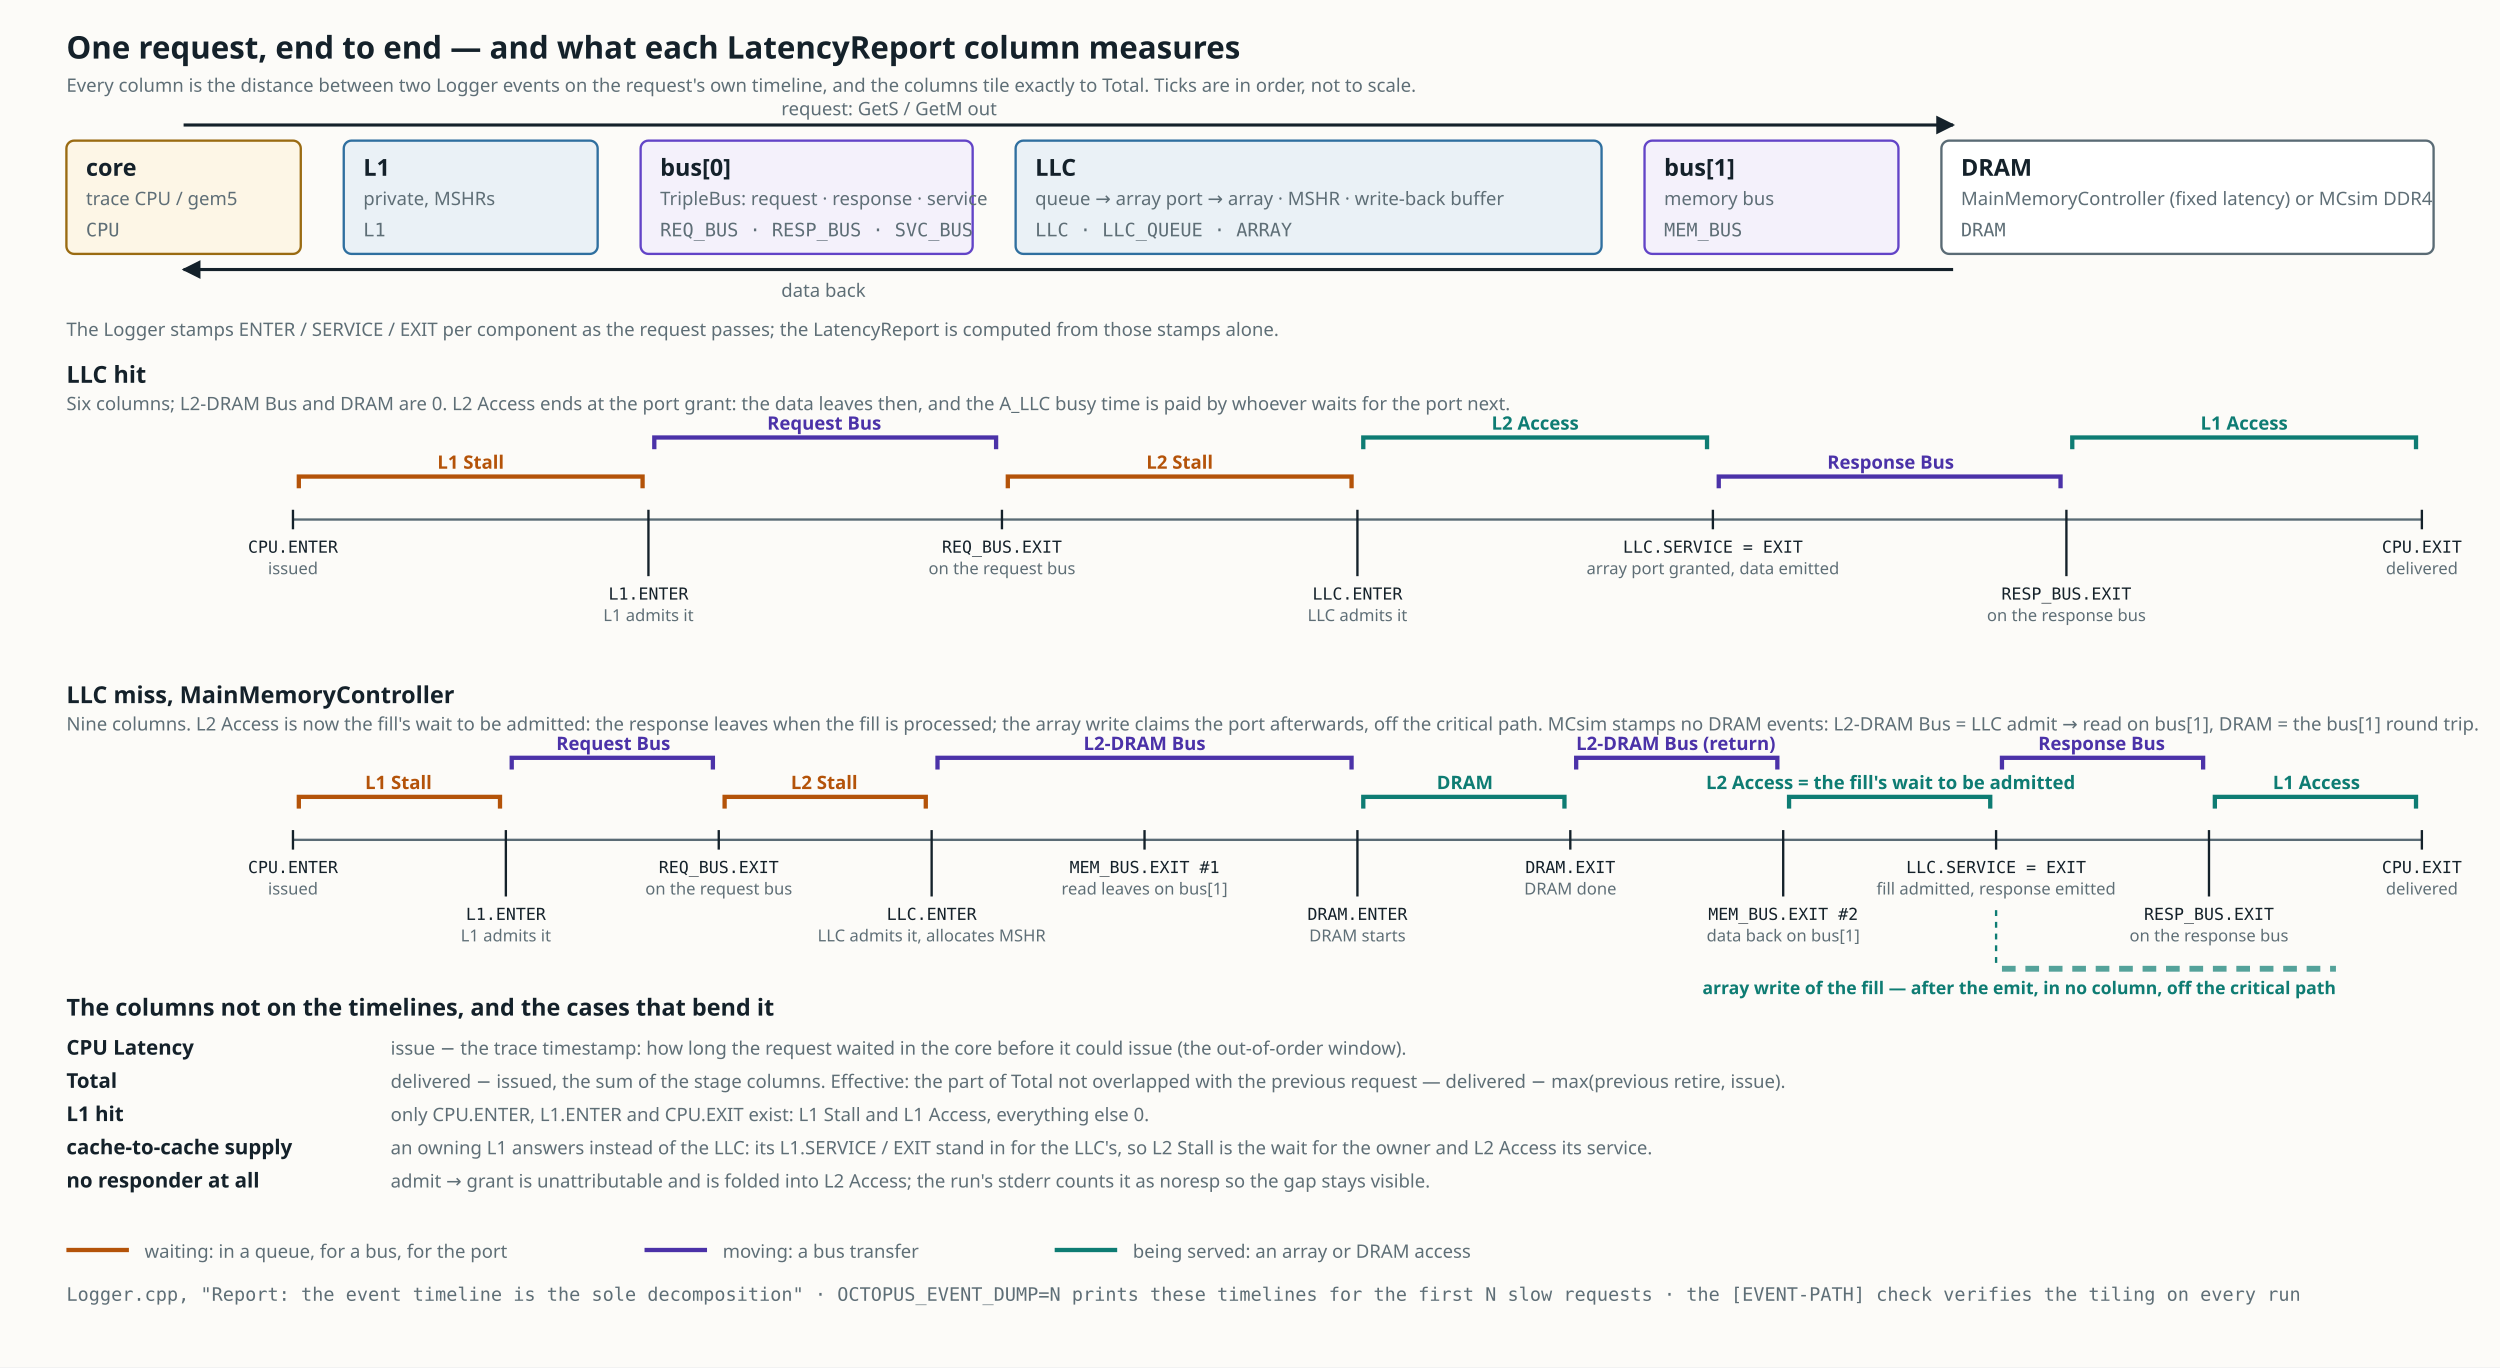
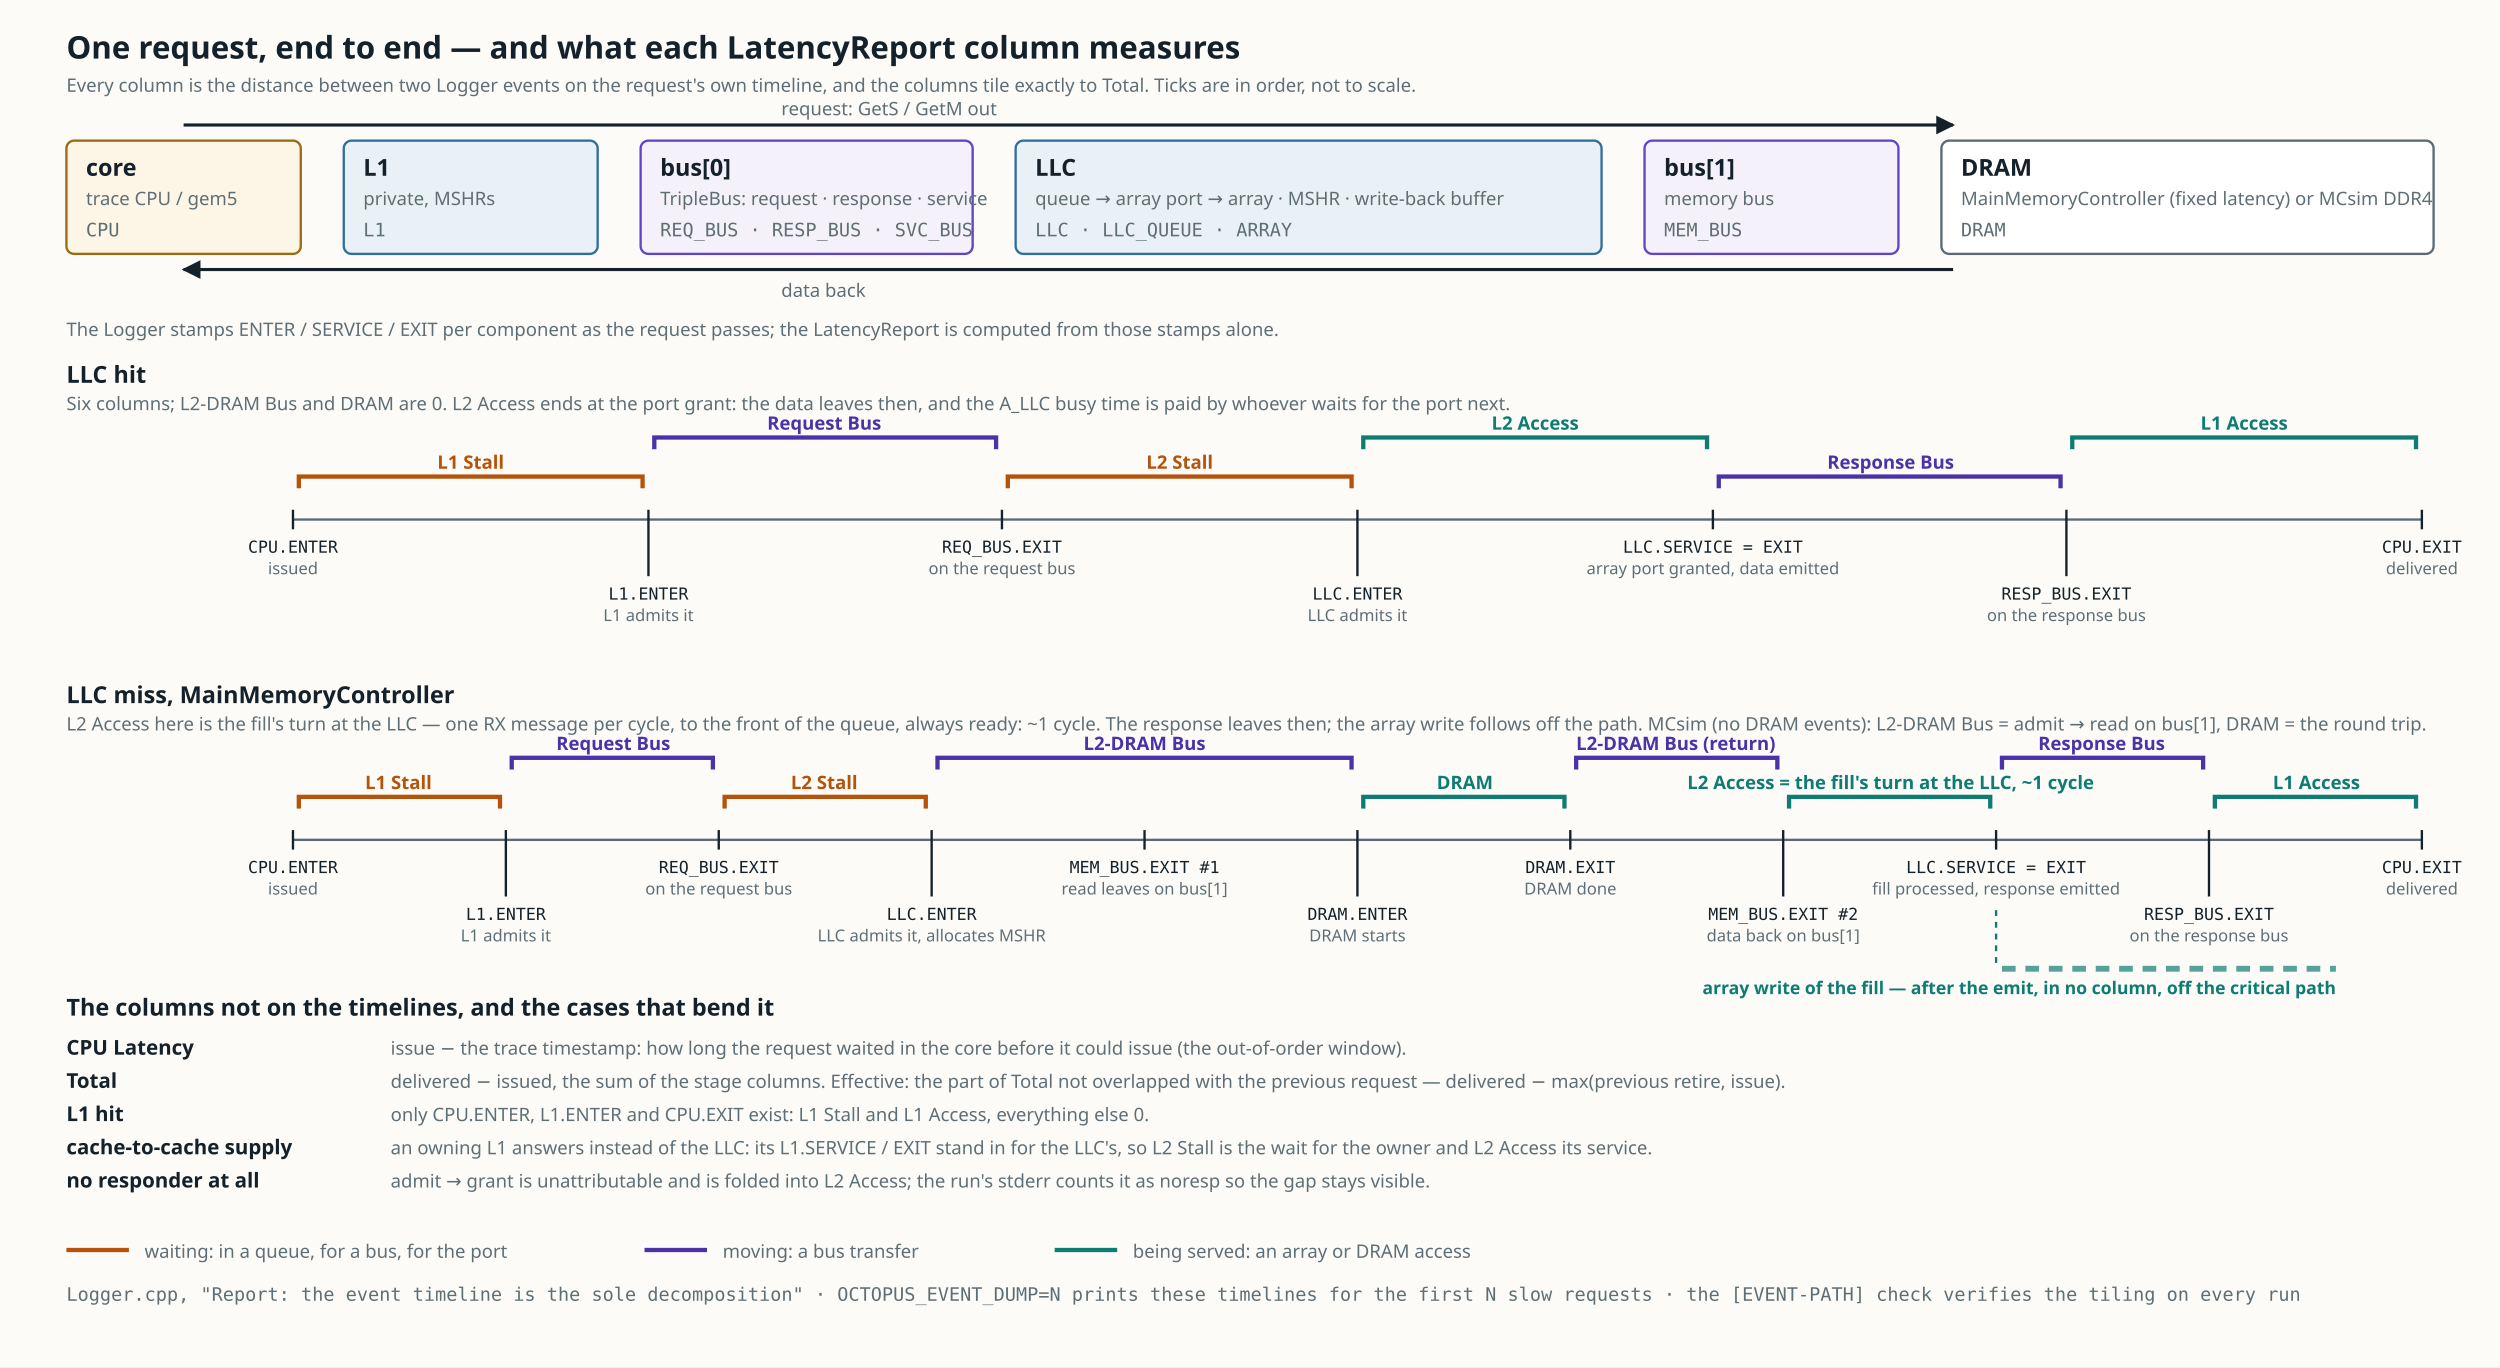
<svg xmlns="http://www.w3.org/2000/svg" viewBox="0 0 1280 700" width="1280" height="700" font-family="'IBM Plex Sans','Segoe UI',system-ui,sans-serif" role="img" aria-label="One memory request end to end through the Octopus system, with the nine LatencyReport columns bracketed between the Logger events that bound them, for an LLC hit and for an LLC miss">
  <defs>
    <marker id="a" viewBox="0 0 10 10" refX="9" refY="5" markerWidth="6" markerHeight="6" orient="auto-start-reverse">
      <path d="M0 0 L10 5 L0 10 z" fill="#14212A" />
    </marker>
  </defs>
  <style>
    .blk { fill:#FFFFFF; stroke:#5A6B75; stroke-width:1.2 }
    .mem { fill:#EAF1F6; stroke:#2F6F9F; stroke-width:1.2 }
    .io  { fill:#F4F1FB; stroke:#6244C7; stroke-width:1.2 }
    .cpu { fill:#FDF6E6; stroke:#9A6B12; stroke-width:1.2 }
    .ttl { font-size:12px; fill:#14212A; font-weight:600 }
    .lbl { font-size:10.5px; fill:#14212A; font-weight:600 }
    .sub { font-size:9.5px; fill:#5E6E76 }
    .mono{ font-family:'IBM Plex Mono',monospace }
    .wire{ stroke:#14212A; stroke-width:1.6; fill:none }
    .axis{ stroke:#5A6B75; stroke-width:1.2; fill:none }
    .tick{ stroke:#14212A; stroke-width:1.2 }
    .ev  { font-size:8.5px; fill:#14212A; font-family:'IBM Plex Mono',monospace; text-anchor:middle }
    .evd { font-size:8.5px; fill:#5E6E76; text-anchor:middle }
    .br  { stroke-width:2.2; fill:none }
    .brt { font-size:9.5px; font-weight:600; text-anchor:middle }
  </style>
  <rect width="1280" height="700" fill="#FCFBF8" />
  <text x="34" y="30" font-size="16" font-weight="700" fill="#14212A">One request, end to end — and what each LatencyReport column measures</text>
  <text x="34" y="47" class="sub">Every column is the distance between two Logger events on the request's own timeline, and the columns tile exactly to Total. Ticks are in order, not to scale.</text>
  <rect x="34" y="72" width="120" height="58" rx="4" class="cpu" />
  <text x="44" y="90" class="ttl">core</text>
  <text x="44" y="105" class="sub">trace CPU / gem5</text>
  <text x="44" y="121" class="sub mono">CPU</text>
  <rect x="176" y="72" width="130" height="58" rx="4" class="mem" />
  <text x="186" y="90" class="ttl">L1</text>
  <text x="186" y="105" class="sub">private, MSHRs</text>
  <text x="186" y="121" class="sub mono">L1</text>
  <rect x="328" y="72" width="170" height="58" rx="4" class="io" />
  <text x="338" y="90" class="ttl">bus[0]</text>
  <text x="338" y="105" class="sub">TripleBus: request · response · service</text>
  <text x="338" y="121" class="sub mono">REQ_BUS · RESP_BUS · SVC_BUS</text>
  <rect x="520" y="72" width="300" height="58" rx="4" class="mem" />
  <text x="530" y="90" class="ttl">LLC</text>
  <text x="530" y="105" class="sub">queue → array port → array · MSHR · write-back buffer</text>
  <text x="530" y="121" class="sub mono">LLC · LLC_QUEUE · ARRAY</text>
  <rect x="842" y="72" width="130" height="58" rx="4" class="io" />
  <text x="852" y="90" class="ttl">bus[1]</text>
  <text x="852" y="105" class="sub">memory bus</text>
  <text x="852" y="121" class="sub mono">MEM_BUS</text>
  <rect x="994" y="72" width="252" height="58" rx="4" class="blk" />
  <text x="1004" y="90" class="ttl">DRAM</text>
  <text x="1004" y="105" class="sub">MainMemoryController (fixed latency) or MCsim DDR4</text>
  <text x="1004" y="121" class="sub mono">DRAM</text>
  <path d="M94 64 L1000 64" class="wire" marker-end="url(#a)" />
  <text x="400" y="59" class="sub">request: GetS / GetM out</text>
  <path d="M1000 138 L94 138" class="wire" marker-end="url(#a)" />
  <text x="400" y="152" class="sub">data back</text>
  <text x="34" y="172" class="sub">The Logger stamps ENTER / SERVICE / EXIT per component as the request passes; the LatencyReport is computed from those stamps alone.</text>
  <text x="34" y="196" class="ttl">LLC hit</text>
  <text x="34" y="210" class="sub">Six columns; L2-DRAM Bus and DRAM are 0. L2 Access ends at the port grant: the data leaves then, and the A_LLC busy time is paid by whoever waits for the port next.</text>
  <line x1="150" y1="266" x2="1240" y2="266" class="axis" />
  <line x1="150" y1="261" x2="150" y2="271" class="tick" />
  <text x="150" y="283" class="ev">CPU.ENTER</text>
  <text x="150" y="294" class="evd">issued</text>
  <line x1="332" y1="261" x2="332" y2="295" class="tick" />
  <text x="332" y="307" class="ev">L1.ENTER</text>
  <text x="332" y="318" class="evd">L1 admits it</text>
  <line x1="513" y1="261" x2="513" y2="271" class="tick" />
  <text x="513" y="283" class="ev">REQ_BUS.EXIT</text>
  <text x="513" y="294" class="evd">on the request bus</text>
  <line x1="695" y1="261" x2="695" y2="295" class="tick" />
  <text x="695" y="307" class="ev">LLC.ENTER</text>
  <text x="695" y="318" class="evd">LLC admits it</text>
  <line x1="877" y1="261" x2="877" y2="271" class="tick" />
  <text x="877" y="283" class="ev">LLC.SERVICE = EXIT</text>
  <text x="877" y="294" class="evd">array port granted, data emitted</text>
  <line x1="1058" y1="261" x2="1058" y2="295" class="tick" />
  <text x="1058" y="307" class="ev">RESP_BUS.EXIT</text>
  <text x="1058" y="318" class="evd">on the response bus</text>
  <line x1="1240" y1="261" x2="1240" y2="271" class="tick" />
  <text x="1240" y="283" class="ev">CPU.EXIT</text>
  <text x="1240" y="294" class="evd">delivered</text>
  <path d="M153 250 L153 244 L329 244 L329 250" class="br" stroke="#B45309" />
  <text x="241" y="240" class="brt" fill="#B45309">L1 Stall</text>
  <path d="M335 230 L335 224 L510 224 L510 230" class="br" stroke="#4B32A8" />
  <text x="422" y="220" class="brt" fill="#4B32A8">Request Bus</text>
  <path d="M516 250 L516 244 L692 244 L692 250" class="br" stroke="#B45309" />
  <text x="604" y="240" class="brt" fill="#B45309">L2 Stall</text>
  <path d="M698 230 L698 224 L874 224 L874 230" class="br" stroke="#0E7C73" />
  <text x="786" y="220" class="brt" fill="#0E7C73">L2 Access</text>
  <path d="M880 250 L880 244 L1055 244 L1055 250" class="br" stroke="#4B32A8" />
  <text x="968" y="240" class="brt" fill="#4B32A8">Response Bus</text>
  <path d="M1061 230 L1061 224 L1237 224 L1237 230" class="br" stroke="#0E7C73" />
  <text x="1149" y="220" class="brt" fill="#0E7C73">L1 Access</text>
  <text x="34" y="360" class="ttl">LLC miss, MainMemoryController</text>
-   <text x="34" y="374" class="sub">Nine columns. L2 Access is now the fill's wait to be admitted: the response leaves when the fill is processed; the array write claims the port afterwards, off the critical path. MCsim stamps no DRAM events: L2-DRAM Bus = LLC admit → read on bus[1], DRAM = the bus[1] round trip.</text>
+   <text x="34" y="374" class="sub">L2 Access here is the fill's turn at the LLC — one RX message per cycle, to the front of the queue, always ready: ~1 cycle. The response leaves then; the array write follows off the path. MCsim (no DRAM events): L2-DRAM Bus = admit → read on bus[1], DRAM = the round trip.</text>
  <line x1="150" y1="430" x2="1240" y2="430" class="axis" />
  <line x1="150" y1="425" x2="150" y2="435" class="tick" />
  <text x="150" y="447" class="ev">CPU.ENTER</text>
  <text x="150" y="458" class="evd">issued</text>
  <line x1="259" y1="425" x2="259" y2="459" class="tick" />
  <text x="259" y="471" class="ev">L1.ENTER</text>
  <text x="259" y="482" class="evd">L1 admits it</text>
  <line x1="368" y1="425" x2="368" y2="435" class="tick" />
  <text x="368" y="447" class="ev">REQ_BUS.EXIT</text>
  <text x="368" y="458" class="evd">on the request bus</text>
  <line x1="477" y1="425" x2="477" y2="459" class="tick" />
  <text x="477" y="471" class="ev">LLC.ENTER</text>
  <text x="477" y="482" class="evd">LLC admits it, allocates MSHR</text>
  <line x1="586" y1="425" x2="586" y2="435" class="tick" />
  <text x="586" y="447" class="ev">MEM_BUS.EXIT #1</text>
  <text x="586" y="458" class="evd">read leaves on bus[1]</text>
  <line x1="695" y1="425" x2="695" y2="459" class="tick" />
  <text x="695" y="471" class="ev">DRAM.ENTER</text>
  <text x="695" y="482" class="evd">DRAM starts</text>
  <line x1="804" y1="425" x2="804" y2="435" class="tick" />
  <text x="804" y="447" class="ev">DRAM.EXIT</text>
  <text x="804" y="458" class="evd">DRAM done</text>
  <line x1="913" y1="425" x2="913" y2="459" class="tick" />
  <text x="913" y="471" class="ev">MEM_BUS.EXIT #2</text>
  <text x="913" y="482" class="evd">data back on bus[1]</text>
  <line x1="1022" y1="425" x2="1022" y2="435" class="tick" />
  <text x="1022" y="447" class="ev">LLC.SERVICE = EXIT</text>
-   <text x="1022" y="458" class="evd">fill admitted, response emitted</text>
+   <text x="1022" y="458" class="evd">fill processed, response emitted</text>
  <line x1="1131" y1="425" x2="1131" y2="459" class="tick" />
  <text x="1131" y="471" class="ev">RESP_BUS.EXIT</text>
  <text x="1131" y="482" class="evd">on the response bus</text>
  <line x1="1240" y1="425" x2="1240" y2="435" class="tick" />
  <text x="1240" y="447" class="ev">CPU.EXIT</text>
  <text x="1240" y="458" class="evd">delivered</text>
  <path d="M153 414 L153 408 L256 408 L256 414" class="br" stroke="#B45309" />
  <text x="204" y="404" class="brt" fill="#B45309">L1 Stall</text>
  <path d="M262 394 L262 388 L365 388 L365 394" class="br" stroke="#4B32A8" />
  <text x="314" y="384" class="brt" fill="#4B32A8">Request Bus</text>
  <path d="M371 414 L371 408 L474 408 L474 414" class="br" stroke="#B45309" />
  <text x="422" y="404" class="brt" fill="#B45309">L2 Stall</text>
  <path d="M480 394 L480 388 L692 388 L692 394" class="br" stroke="#4B32A8" />
  <text x="586" y="384" class="brt" fill="#4B32A8">L2-DRAM Bus</text>
  <path d="M698 414 L698 408 L801 408 L801 414" class="br" stroke="#0E7C73" />
  <text x="750" y="404" class="brt" fill="#0E7C73">DRAM</text>
  <path d="M807 394 L807 388 L910 388 L910 394" class="br" stroke="#4B32A8" />
  <text x="858" y="384" class="brt" fill="#4B32A8">L2-DRAM Bus (return)</text>
  <path d="M916 414 L916 408 L1019 408 L1019 414" class="br" stroke="#0E7C73" />
-   <text x="968" y="404" class="brt" fill="#0E7C73">L2 Access = the fill's wait to be admitted</text>
+   <text x="968" y="404" class="brt" fill="#0E7C73">L2 Access = the fill's turn at the LLC, ~1 cycle</text>
  <path d="M1025 394 L1025 388 L1128 388 L1128 394" class="br" stroke="#4B32A8" />
  <text x="1076" y="384" class="brt" fill="#4B32A8">Response Bus</text>
  <path d="M1134 414 L1134 408 L1237 408 L1237 414" class="br" stroke="#0E7C73" />
  <text x="1186" y="404" class="brt" fill="#0E7C73">L1 Access</text>
  <path d="M1025 496 L1196 496" stroke="#0E7C73" stroke-width="3" stroke-dasharray="7 5" fill="none" stroke-opacity=".7" />
  <path d="M1022 466 L1022 496" stroke="#0E7C73" stroke-width="1.2" stroke-dasharray="3 3" fill="none" />
  <text x="1196" y="509" font-size="9" font-weight="600" fill="#0E7C73" text-anchor="end">array write of the fill — after the emit, in no column, off the critical path</text>
  <text x="34" y="520" class="ttl">The columns not on the timelines, and the cases that bend it</text>
  <text x="34" y="540" class="lbl">CPU Latency</text>
  <text x="200" y="540" class="sub">issue − the trace timestamp: how long the request waited in the core before it could issue (the out-of-order window).</text>
  <text x="34" y="557" class="lbl">Total</text>
  <text x="200" y="557" class="sub">delivered − issued, the sum of the stage columns.   Effective: the part of Total not overlapped with the previous request — delivered − max(previous retire, issue).</text>
  <text x="34" y="574" class="lbl">L1 hit</text>
  <text x="200" y="574" class="sub">only CPU.ENTER, L1.ENTER and CPU.EXIT exist: L1 Stall and L1 Access, everything else 0.</text>
  <text x="34" y="591" class="lbl">cache-to-cache supply</text>
  <text x="200" y="591" class="sub">an owning L1 answers instead of the LLC: its L1.SERVICE / EXIT stand in for the LLC's, so L2 Stall is the wait for the owner and L2 Access its service.</text>
  <text x="34" y="608" class="lbl">no responder at all</text>
  <text x="200" y="608" class="sub">admit → grant is unattributable and is folded into L2 Access; the run's stderr counts it as noresp so the gap stays visible.</text>
  <line x1="34" y1="640" x2="66" y2="640" class="br" stroke="#B45309" />
  <text x="74" y="644" class="sub">waiting: in a queue, for a bus, for the port</text>
  <line x1="330" y1="640" x2="362" y2="640" class="br" stroke="#4B32A8" />
  <text x="370" y="644" class="sub">moving: a bus transfer</text>
  <line x1="540" y1="640" x2="572" y2="640" class="br" stroke="#0E7C73" />
  <text x="580" y="644" class="sub">being served: an array or DRAM access</text>
  <text x="34" y="666" class="sub mono">Logger.cpp, "Report: the event timeline is the sole decomposition" · OCTOPUS_EVENT_DUMP=N prints these timelines for the first N slow requests · the [EVENT-PATH] check verifies the tiling on every run</text>
</svg>
